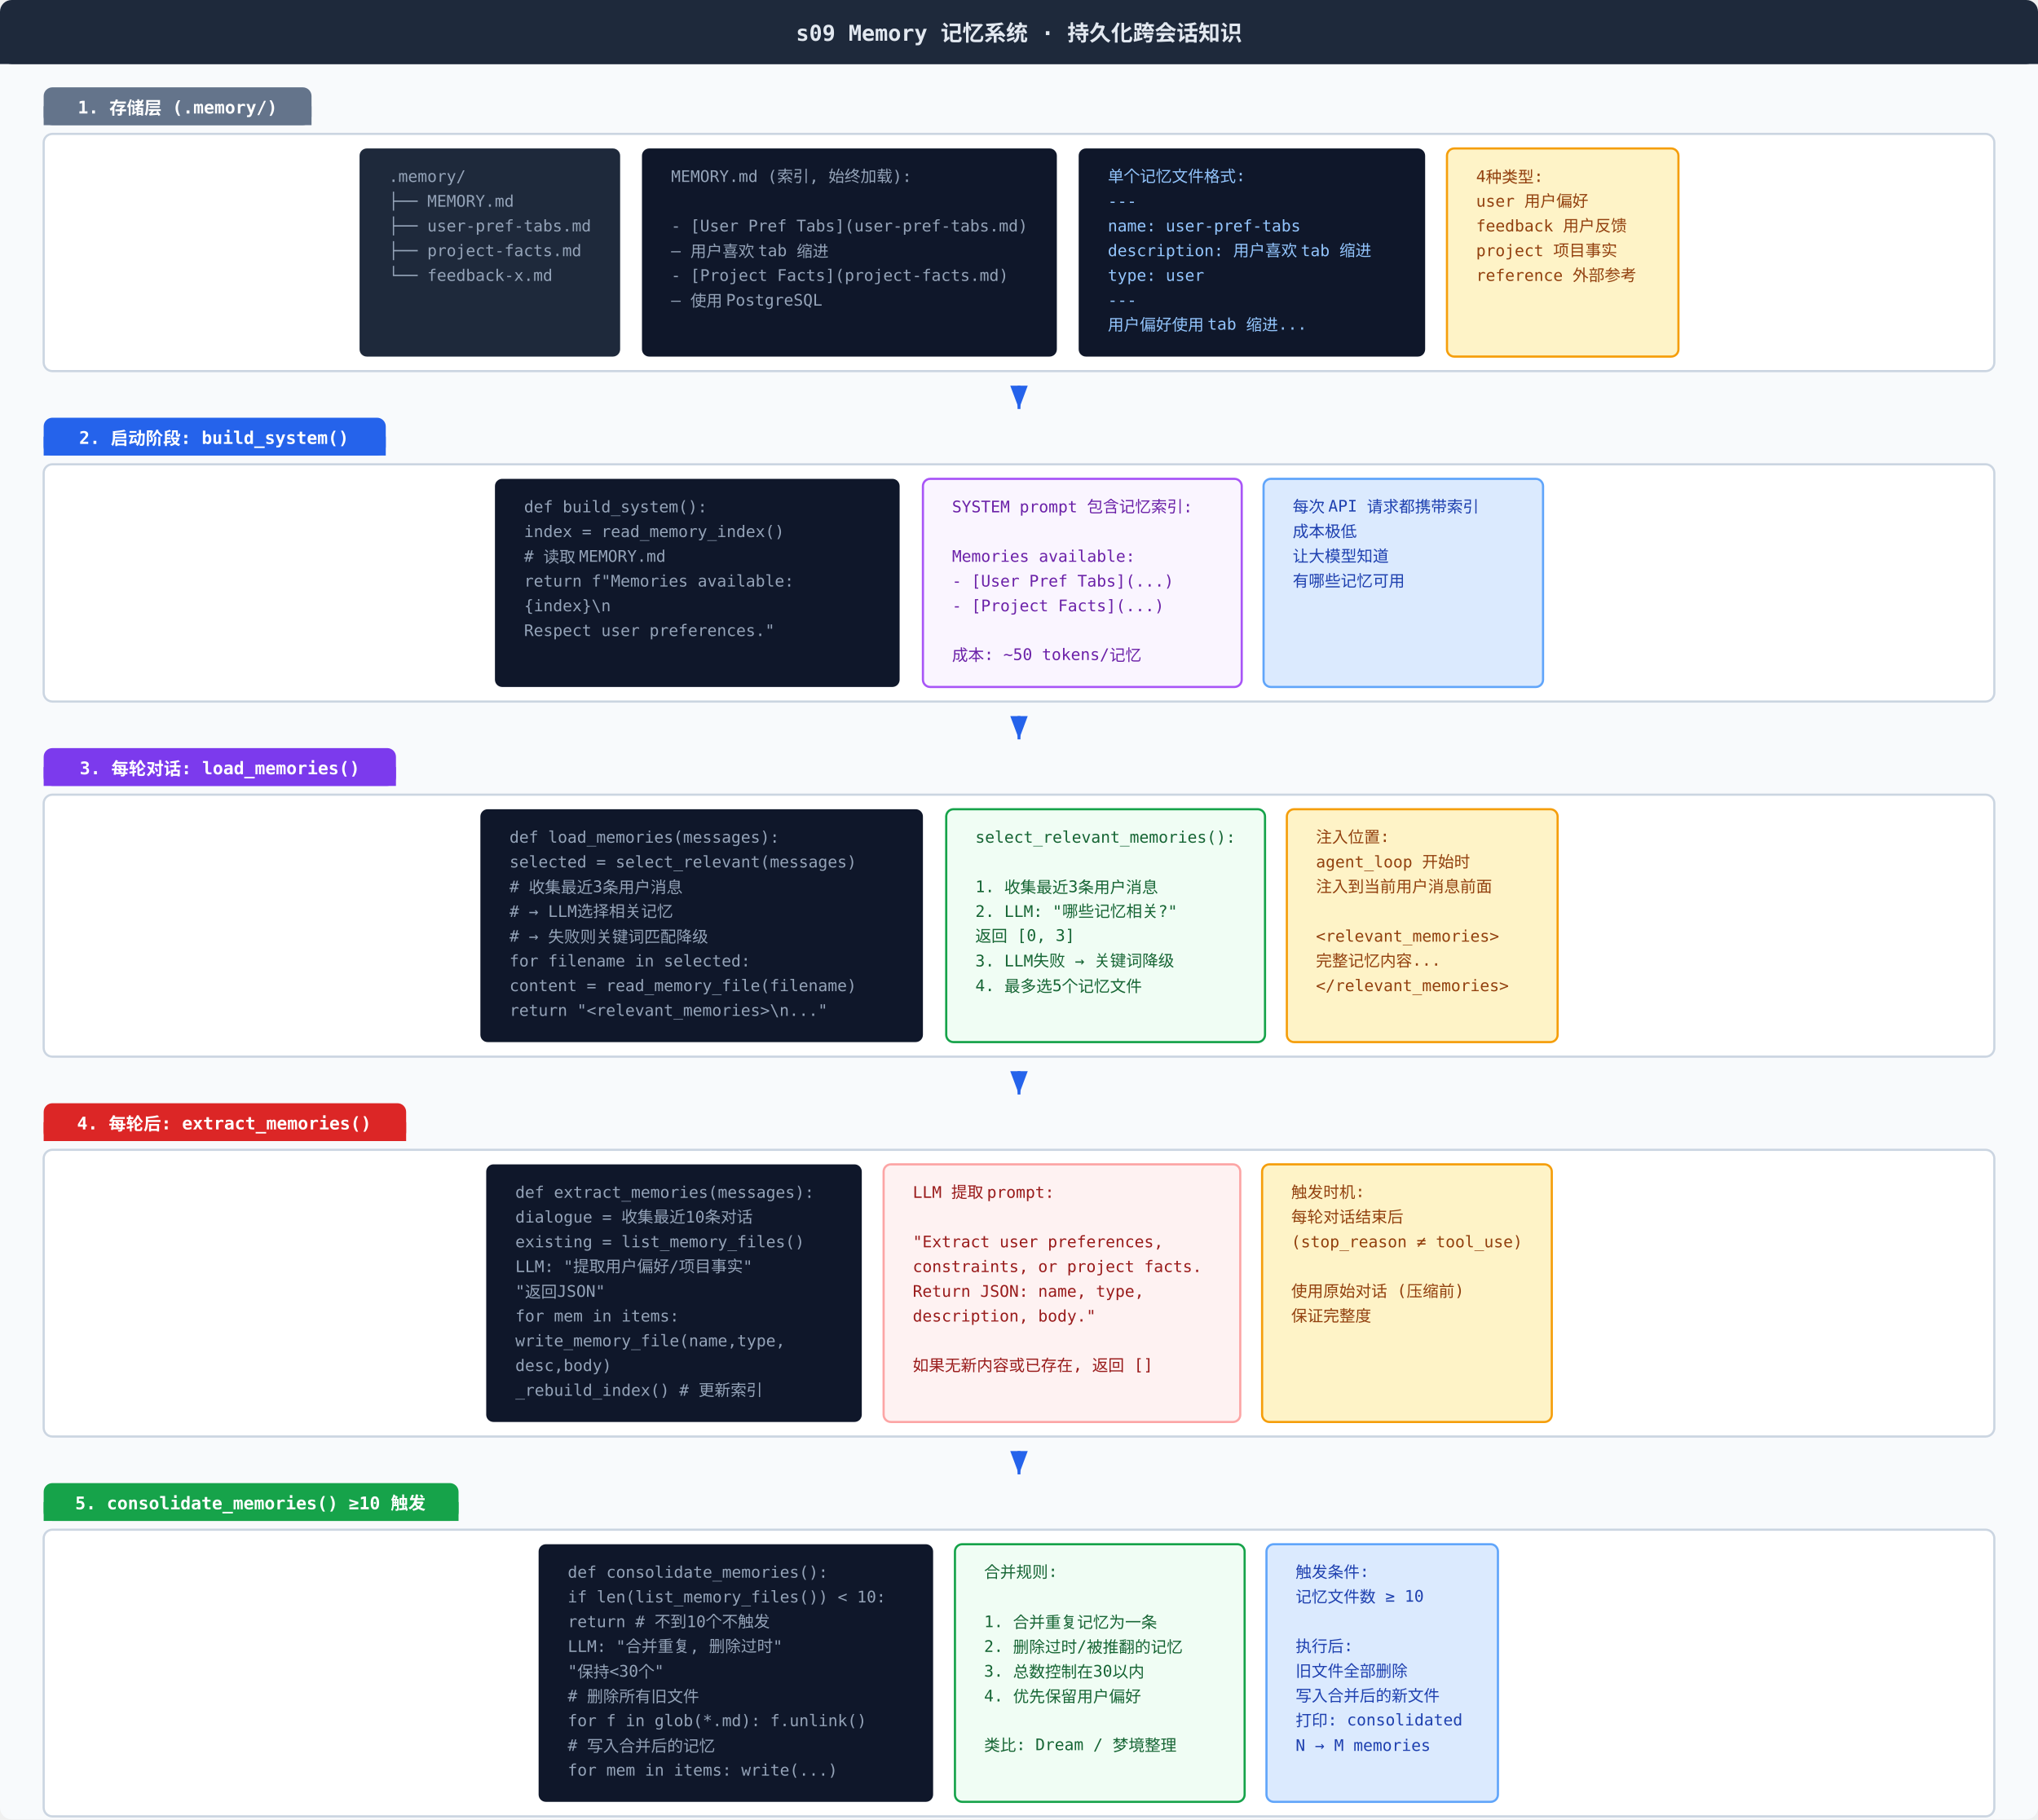
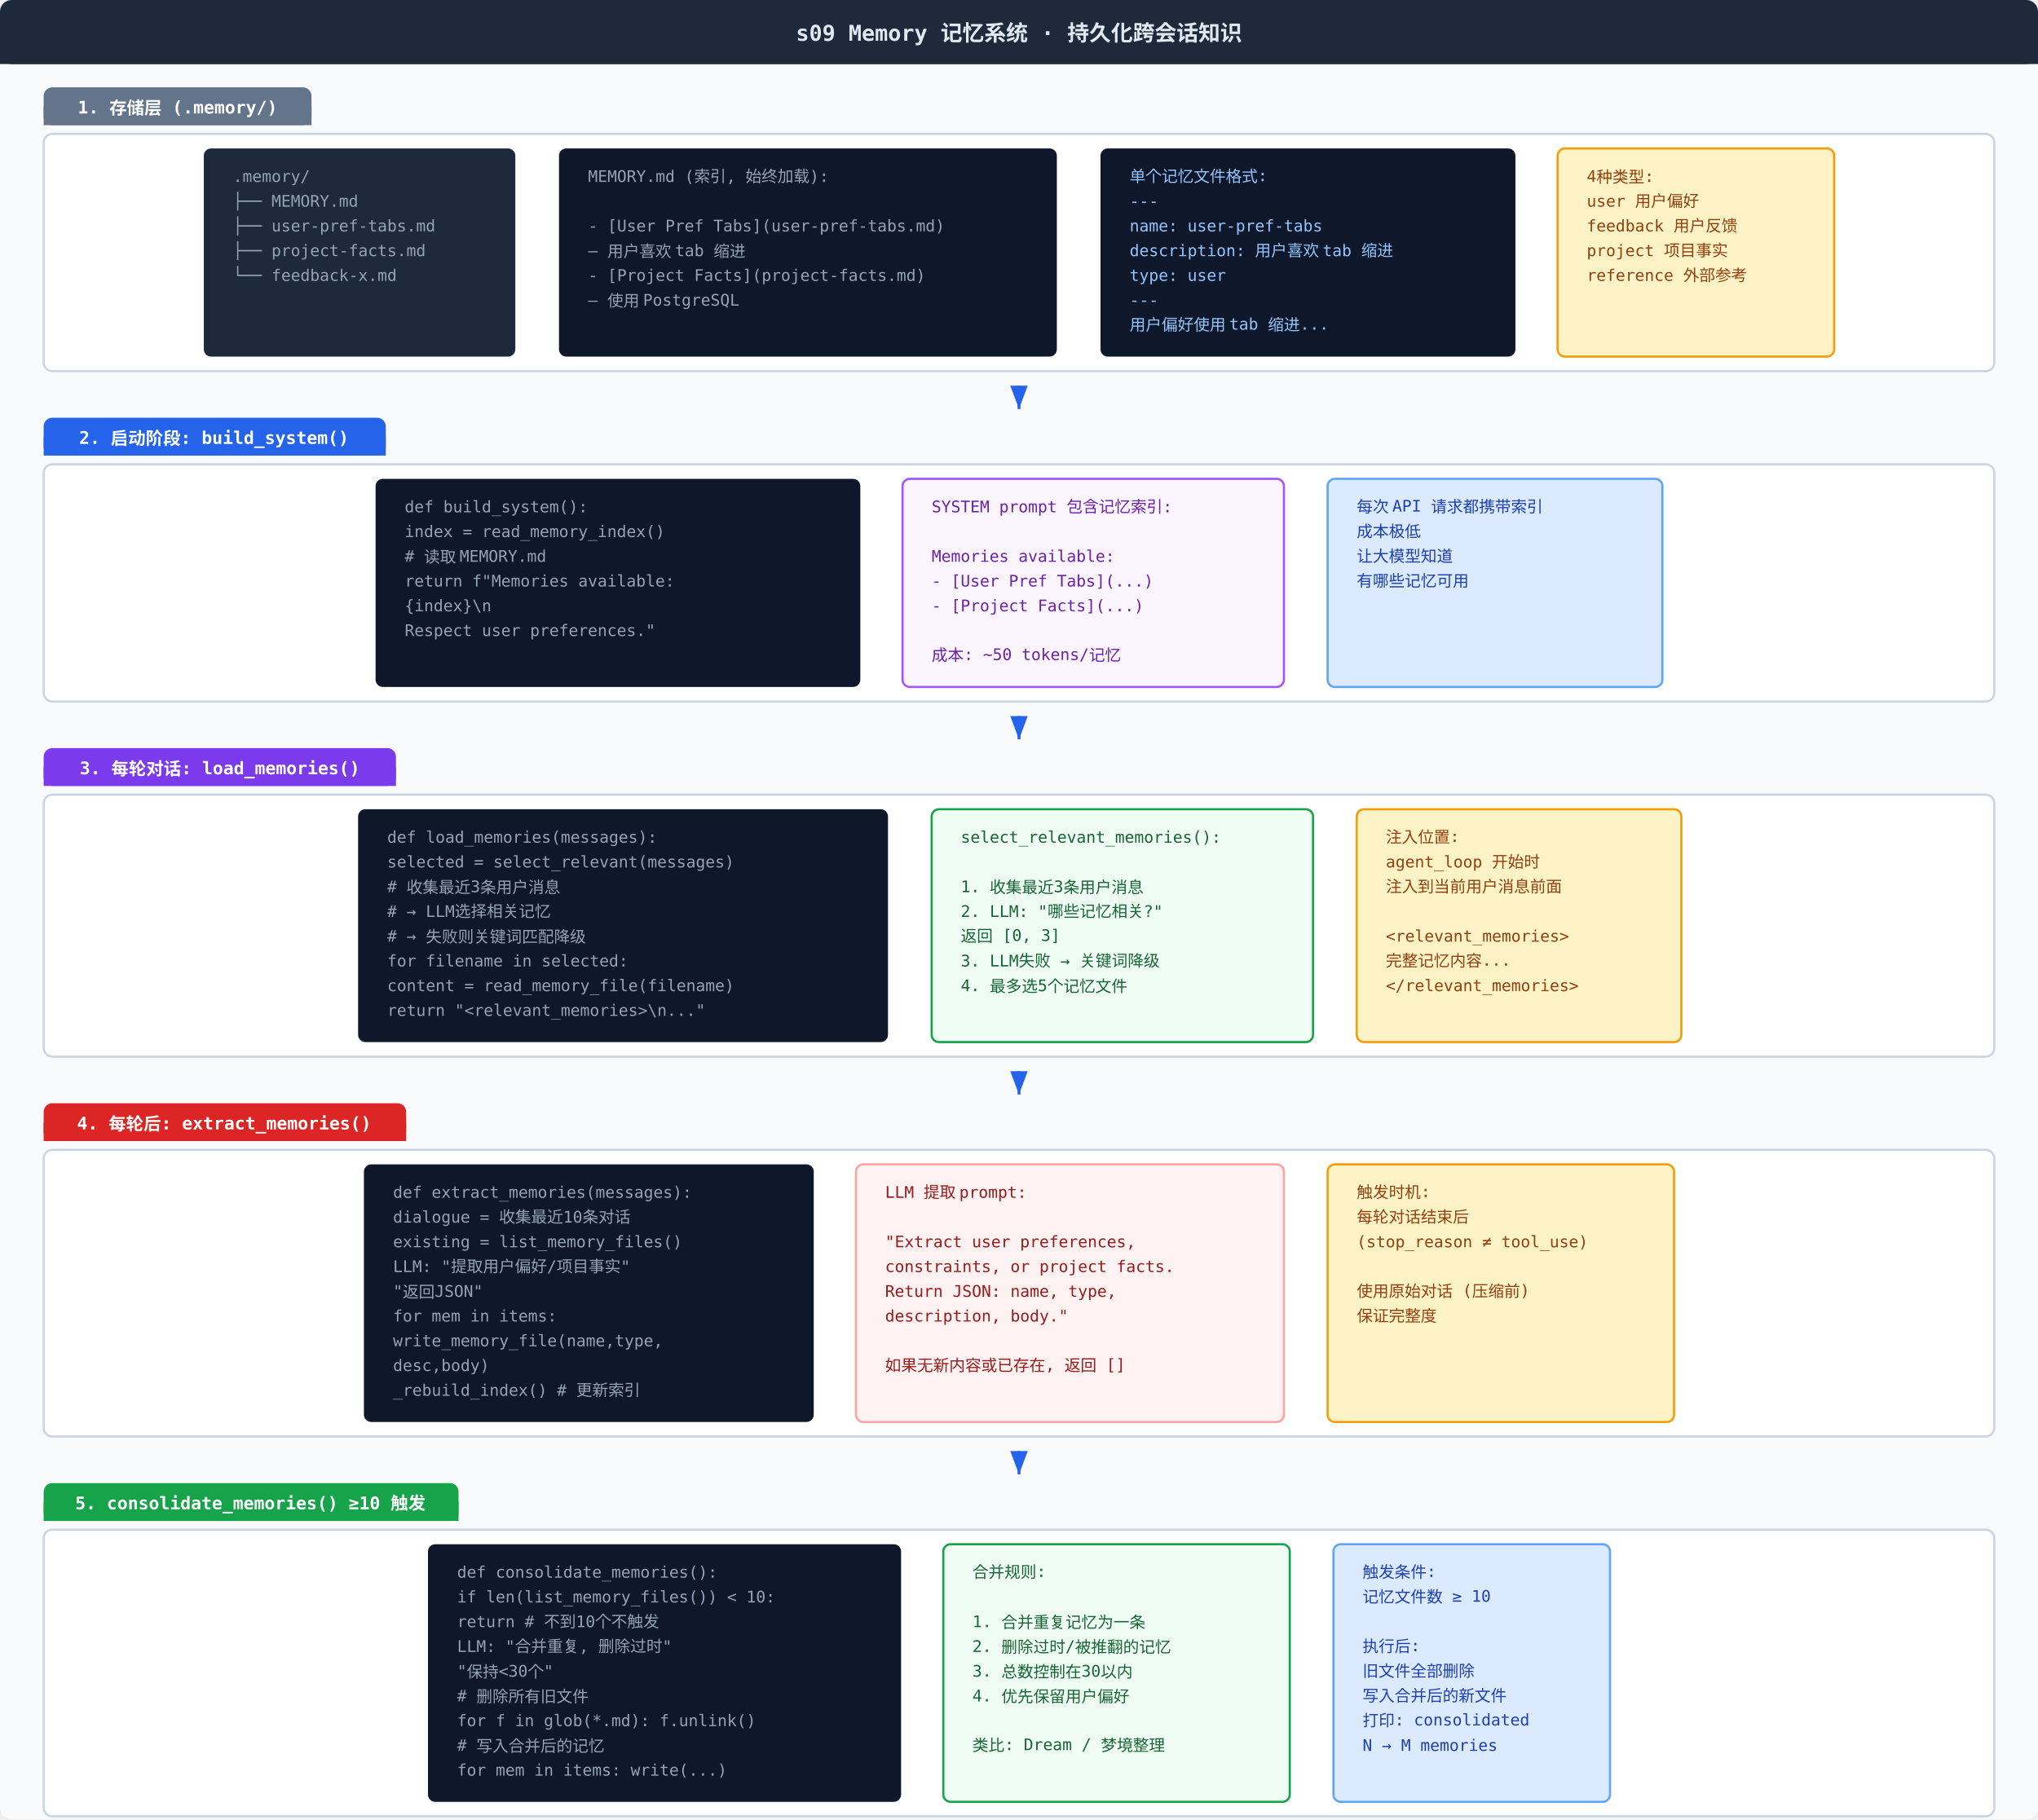
<svg xmlns="http://www.w3.org/2000/svg" viewBox="0 0 1400 1250" font-family="Menlo, Monaco, monospace">
  <defs>
    <marker id="ab" markerWidth="8" markerHeight="6" refX="8" refY="3" orient="auto">
      <path d="M0,0 L8,3 L0,6 Z" fill="#2563eb" />
    </marker>
  </defs>
  <rect width="1400" height="1250" fill="#f8fafc" rx="8" />
  <rect x="0" y="0" width="1400" height="44" fill="#1e293b" rx="8" />
  <rect x="0" y="32" width="1400" height="12" fill="#1e293b" />
  <text x="700" y="28" fill="#e2e8f0" font-size="15" font-weight="bold" text-anchor="middle" font-family="Menlo, Monaco, monospace">s09 Memory 记忆系统 · 持久化跨会话知识</text>
  <rect x="30" y="60" width="184" height="26" fill="#64748b" rx="6" />
  <rect x="30" y="73" width="184" height="13" fill="#64748b" />
  <text x="122" y="78" fill="#fff" font-size="12" font-weight="bold" text-anchor="middle" font-family="Menlo, Monaco, monospace">1. 存储层 (.memory/)</text>
  <rect x="30" y="92" width="1340" height="163" fill="#fff" stroke="#cbd5e1" stroke-width="1.5" rx="6" />
-   <rect x="247" y="102" width="179" height="143" fill="#1e293b" rx="5" />
-   <text x="267" y="125" fill="#94a3b8" font-size="11" font-family="Menlo, Monaco, monospace">.memory/</text>
-   <text x="267" y="142" fill="#94a3b8" font-size="11" font-family="Menlo, Monaco, monospace">├── MEMORY.md</text>
-   <text x="267" y="159" fill="#94a3b8" font-size="11" font-family="Menlo, Monaco, monospace">├── user-pref-tabs.md</text>
-   <text x="267" y="176" fill="#94a3b8" font-size="11" font-family="Menlo, Monaco, monospace">├── project-facts.md</text>
-   <text x="267" y="193" fill="#94a3b8" font-size="11" font-family="Menlo, Monaco, monospace">└── feedback-x.md</text>
-   <rect x="441" y="102" width="285" height="143" fill="#0f172a" rx="5" />
-   <text x="461" y="125" fill="#94a3b8" font-size="11" font-family="Menlo, Monaco, monospace">MEMORY.md (索引, 始终加载):</text>
-   <text x="461" y="142" fill="#94a3b8" font-size="11" font-family="Menlo, Monaco, monospace" />
-   <text x="461" y="159" fill="#94a3b8" font-size="11" font-family="Menlo, Monaco, monospace">- [User Pref Tabs](user-pref-tabs.md)</text>
-   <text x="461" y="176" fill="#94a3b8" font-size="11" font-family="Menlo, Monaco, monospace">  — 用户喜欢 tab 缩进</text>
-   <text x="461" y="193" fill="#94a3b8" font-size="11" font-family="Menlo, Monaco, monospace">- [Project Facts](project-facts.md)</text>
-   <text x="461" y="210" fill="#94a3b8" font-size="11" font-family="Menlo, Monaco, monospace">  — 使用 PostgreSQL</text>
-   <rect x="741" y="102" width="238" height="143" fill="#0f172a" rx="5" />
-   <text x="761" y="125" fill="#93c5fd" font-size="11" font-family="Menlo, Monaco, monospace">单个记忆文件格式:</text>
-   <text x="761" y="142" fill="#93c5fd" font-size="11" font-family="Menlo, Monaco, monospace">---</text>
-   <text x="761" y="159" fill="#93c5fd" font-size="11" font-family="Menlo, Monaco, monospace">name: user-pref-tabs</text>
-   <text x="761" y="176" fill="#93c5fd" font-size="11" font-family="Menlo, Monaco, monospace">description: 用户喜欢 tab 缩进</text>
-   <text x="761" y="193" fill="#93c5fd" font-size="11" font-family="Menlo, Monaco, monospace">type: user</text>
-   <text x="761" y="210" fill="#93c5fd" font-size="11" font-family="Menlo, Monaco, monospace">---</text>
-   <text x="761" y="227" fill="#93c5fd" font-size="11" font-family="Menlo, Monaco, monospace">用户偏好使用 tab 缩进...</text>
-   <rect x="994" y="102" width="159" height="143" fill="#fef3c7" rx="5" stroke="#f59e0b" stroke-width="1.5" />
-   <text x="1014" y="125" fill="#92400e" font-size="11" font-family="Menlo, Monaco, monospace">4种类型:</text>
-   <text x="1014" y="142" fill="#92400e" font-size="11" font-family="Menlo, Monaco, monospace">user    用户偏好</text>
-   <text x="1014" y="159" fill="#92400e" font-size="11" font-family="Menlo, Monaco, monospace">feedback  用户反馈</text>
-   <text x="1014" y="176" fill="#92400e" font-size="11" font-family="Menlo, Monaco, monospace">project  项目事实</text>
-   <text x="1014" y="193" fill="#92400e" font-size="11" font-family="Menlo, Monaco, monospace">reference 外部参考</text>
+   <rect x="140" y="102" width="214" height="143" fill="#1e293b" rx="5" />
+   <text x="160" y="125" fill="#94a3b8" font-size="11" font-family="Menlo, Monaco, monospace">.memory/</text>
+   <text x="160" y="142" fill="#94a3b8" font-size="11" font-family="Menlo, Monaco, monospace">├── MEMORY.md</text>
+   <text x="160" y="159" fill="#94a3b8" font-size="11" font-family="Menlo, Monaco, monospace">├── user-pref-tabs.md</text>
+   <text x="160" y="176" fill="#94a3b8" font-size="11" font-family="Menlo, Monaco, monospace">├── project-facts.md</text>
+   <text x="160" y="193" fill="#94a3b8" font-size="11" font-family="Menlo, Monaco, monospace">└── feedback-x.md</text>
+   <rect x="384" y="102" width="342" height="143" fill="#0f172a" rx="5" />
+   <text x="404" y="125" fill="#94a3b8" font-size="11" font-family="Menlo, Monaco, monospace">MEMORY.md (索引, 始终加载):</text>
+   <text x="404" y="142" fill="#94a3b8" font-size="11" font-family="Menlo, Monaco, monospace" />
+   <text x="404" y="159" fill="#94a3b8" font-size="11" font-family="Menlo, Monaco, monospace">- [User Pref Tabs](user-pref-tabs.md)</text>
+   <text x="404" y="176" fill="#94a3b8" font-size="11" font-family="Menlo, Monaco, monospace">  — 用户喜欢 tab 缩进</text>
+   <text x="404" y="193" fill="#94a3b8" font-size="11" font-family="Menlo, Monaco, monospace">- [Project Facts](project-facts.md)</text>
+   <text x="404" y="210" fill="#94a3b8" font-size="11" font-family="Menlo, Monaco, monospace">  — 使用 PostgreSQL</text>
+   <rect x="756" y="102" width="285" height="143" fill="#0f172a" rx="5" />
+   <text x="776" y="125" fill="#93c5fd" font-size="11" font-family="Menlo, Monaco, monospace">单个记忆文件格式:</text>
+   <text x="776" y="142" fill="#93c5fd" font-size="11" font-family="Menlo, Monaco, monospace">---</text>
+   <text x="776" y="159" fill="#93c5fd" font-size="11" font-family="Menlo, Monaco, monospace">name: user-pref-tabs</text>
+   <text x="776" y="176" fill="#93c5fd" font-size="11" font-family="Menlo, Monaco, monospace">description: 用户喜欢 tab 缩进</text>
+   <text x="776" y="193" fill="#93c5fd" font-size="11" font-family="Menlo, Monaco, monospace">type: user</text>
+   <text x="776" y="210" fill="#93c5fd" font-size="11" font-family="Menlo, Monaco, monospace">---</text>
+   <text x="776" y="227" fill="#93c5fd" font-size="11" font-family="Menlo, Monaco, monospace">用户偏好使用 tab 缩进...</text>
+   <rect x="1070" y="102" width="190" height="143" fill="#fef3c7" rx="5" stroke="#f59e0b" stroke-width="1.5" />
+   <text x="1090" y="125" fill="#92400e" font-size="11" font-family="Menlo, Monaco, monospace">4种类型:</text>
+   <text x="1090" y="142" fill="#92400e" font-size="11" font-family="Menlo, Monaco, monospace">user    用户偏好</text>
+   <text x="1090" y="159" fill="#92400e" font-size="11" font-family="Menlo, Monaco, monospace">feedback  用户反馈</text>
+   <text x="1090" y="176" fill="#92400e" font-size="11" font-family="Menlo, Monaco, monospace">project  项目事实</text>
+   <text x="1090" y="193" fill="#92400e" font-size="11" font-family="Menlo, Monaco, monospace">reference 外部参考</text>
  <line x1="700" y1="265" x2="700" y2="281" stroke="#2563eb" stroke-width="2" marker-end="url(#ab)" />
  <rect x="30" y="287" width="235" height="26" fill="#2563eb" rx="6" />
  <rect x="30" y="300" width="235" height="13" fill="#2563eb" />
  <text x="147" y="305" fill="#fff" font-size="12" font-weight="bold" text-anchor="middle" font-family="Menlo, Monaco, monospace">2. 启动阶段: build_system()</text>
  <rect x="30" y="319" width="1340" height="163" fill="#fff" stroke="#cbd5e1" stroke-width="1.5" rx="6" />
-   <rect x="340" y="329" width="278" height="143" fill="#0f172a" rx="5" />
-   <text x="360" y="352" fill="#94a3b8" font-size="11" font-family="Menlo, Monaco, monospace">def build_system():</text>
-   <text x="360" y="369" fill="#94a3b8" font-size="11" font-family="Menlo, Monaco, monospace">  index = read_memory_index()</text>
-   <text x="360" y="386" fill="#94a3b8" font-size="11" font-family="Menlo, Monaco, monospace">  # 读取 MEMORY.md</text>
-   <text x="360" y="403" fill="#94a3b8" font-size="11" font-family="Menlo, Monaco, monospace">  return f"Memories available:</text>
-   <text x="360" y="420" fill="#94a3b8" font-size="11" font-family="Menlo, Monaco, monospace">          {index}\n</text>
-   <text x="360" y="437" fill="#94a3b8" font-size="11" font-family="Menlo, Monaco, monospace">          Respect user preferences."</text>
-   <rect x="634" y="329" width="219" height="143" fill="#faf5ff" rx="5" stroke="#a855f7" stroke-width="1.5" />
-   <text x="654" y="352" fill="#6b21a8" font-size="11" font-family="Menlo, Monaco, monospace">SYSTEM prompt 包含记忆索引:</text>
-   <text x="654" y="369" fill="#6b21a8" font-size="11" font-family="Menlo, Monaco, monospace" />
-   <text x="654" y="386" fill="#6b21a8" font-size="11" font-family="Menlo, Monaco, monospace">Memories available:</text>
-   <text x="654" y="403" fill="#6b21a8" font-size="11" font-family="Menlo, Monaco, monospace">- [User Pref Tabs](...)</text>
-   <text x="654" y="420" fill="#6b21a8" font-size="11" font-family="Menlo, Monaco, monospace">- [Project Facts](...)</text>
-   <text x="654" y="437" fill="#6b21a8" font-size="11" font-family="Menlo, Monaco, monospace" />
-   <text x="654" y="454" fill="#6b21a8" font-size="11" font-family="Menlo, Monaco, monospace">成本: ~50 tokens/记忆</text>
-   <rect x="868" y="329" width="192" height="143" fill="#dbeafe" rx="5" stroke="#60a5fa" stroke-width="1.5" />
-   <text x="888" y="352" fill="#1e40af" font-size="11" font-family="Menlo, Monaco, monospace">每次 API 请求都携带索引</text>
-   <text x="888" y="369" fill="#1e40af" font-size="11" font-family="Menlo, Monaco, monospace">成本极低</text>
-   <text x="888" y="386" fill="#1e40af" font-size="11" font-family="Menlo, Monaco, monospace">让大模型知道</text>
-   <text x="888" y="403" fill="#1e40af" font-size="11" font-family="Menlo, Monaco, monospace">有哪些记忆可用</text>
+   <rect x="258" y="329" width="333" height="143" fill="#0f172a" rx="5" />
+   <text x="278" y="352" fill="#94a3b8" font-size="11" font-family="Menlo, Monaco, monospace">def build_system():</text>
+   <text x="278" y="369" fill="#94a3b8" font-size="11" font-family="Menlo, Monaco, monospace">  index = read_memory_index()</text>
+   <text x="278" y="386" fill="#94a3b8" font-size="11" font-family="Menlo, Monaco, monospace">  # 读取 MEMORY.md</text>
+   <text x="278" y="403" fill="#94a3b8" font-size="11" font-family="Menlo, Monaco, monospace">  return f"Memories available:</text>
+   <text x="278" y="420" fill="#94a3b8" font-size="11" font-family="Menlo, Monaco, monospace">          {index}\n</text>
+   <text x="278" y="437" fill="#94a3b8" font-size="11" font-family="Menlo, Monaco, monospace">          Respect user preferences."</text>
+   <rect x="620" y="329" width="262" height="143" fill="#faf5ff" rx="5" stroke="#a855f7" stroke-width="1.5" />
+   <text x="640" y="352" fill="#6b21a8" font-size="11" font-family="Menlo, Monaco, monospace">SYSTEM prompt 包含记忆索引:</text>
+   <text x="640" y="369" fill="#6b21a8" font-size="11" font-family="Menlo, Monaco, monospace" />
+   <text x="640" y="386" fill="#6b21a8" font-size="11" font-family="Menlo, Monaco, monospace">Memories available:</text>
+   <text x="640" y="403" fill="#6b21a8" font-size="11" font-family="Menlo, Monaco, monospace">- [User Pref Tabs](...)</text>
+   <text x="640" y="420" fill="#6b21a8" font-size="11" font-family="Menlo, Monaco, monospace">- [Project Facts](...)</text>
+   <text x="640" y="437" fill="#6b21a8" font-size="11" font-family="Menlo, Monaco, monospace" />
+   <text x="640" y="454" fill="#6b21a8" font-size="11" font-family="Menlo, Monaco, monospace">成本: ~50 tokens/记忆</text>
+   <rect x="912" y="329" width="230" height="143" fill="#dbeafe" rx="5" stroke="#60a5fa" stroke-width="1.5" />
+   <text x="932" y="352" fill="#1e40af" font-size="11" font-family="Menlo, Monaco, monospace">每次 API 请求都携带索引</text>
+   <text x="932" y="369" fill="#1e40af" font-size="11" font-family="Menlo, Monaco, monospace">成本极低</text>
+   <text x="932" y="386" fill="#1e40af" font-size="11" font-family="Menlo, Monaco, monospace">让大模型知道</text>
+   <text x="932" y="403" fill="#1e40af" font-size="11" font-family="Menlo, Monaco, monospace">有哪些记忆可用</text>
  <line x1="700" y1="492" x2="700" y2="508" stroke="#2563eb" stroke-width="2" marker-end="url(#ab)" />
  <rect x="30" y="514" width="242" height="26" fill="#7c3aed" rx="6" />
  <rect x="30" y="527" width="242" height="13" fill="#7c3aed" />
  <text x="151" y="532" fill="#fff" font-size="12" font-weight="bold" text-anchor="middle" font-family="Menlo, Monaco, monospace">3. 每轮对话: load_memories()</text>
  <rect x="30" y="546" width="1340" height="180" fill="#fff" stroke="#cbd5e1" stroke-width="1.5" rx="6" />
-   <rect x="330" y="556" width="304" height="160" fill="#0f172a" rx="5" />
-   <text x="350" y="579" fill="#94a3b8" font-size="11" font-family="Menlo, Monaco, monospace">def load_memories(messages):</text>
-   <text x="350" y="596" fill="#94a3b8" font-size="11" font-family="Menlo, Monaco, monospace">  selected = select_relevant(messages)</text>
-   <text x="350" y="613" fill="#94a3b8" font-size="11" font-family="Menlo, Monaco, monospace">  # 收集最近3条用户消息</text>
-   <text x="350" y="630" fill="#94a3b8" font-size="11" font-family="Menlo, Monaco, monospace">  # → LLM选择相关记忆</text>
-   <text x="350" y="647" fill="#94a3b8" font-size="11" font-family="Menlo, Monaco, monospace">  # → 失败则关键词匹配降级</text>
-   <text x="350" y="664" fill="#94a3b8" font-size="11" font-family="Menlo, Monaco, monospace">  for filename in selected:</text>
-   <text x="350" y="681" fill="#94a3b8" font-size="11" font-family="Menlo, Monaco, monospace">    content = read_memory_file(filename)</text>
-   <text x="350" y="698" fill="#94a3b8" font-size="11" font-family="Menlo, Monaco, monospace">  return "&lt;relevant_memories&gt;\n..."</text>
-   <rect x="650" y="556" width="219" height="160" fill="#f0fdf4" rx="5" stroke="#16a34a" stroke-width="1.5" />
-   <text x="670" y="579" fill="#166534" font-size="11" font-family="Menlo, Monaco, monospace">select_relevant_memories():</text>
-   <text x="670" y="596" fill="#166534" font-size="11" font-family="Menlo, Monaco, monospace" />
-   <text x="670" y="613" fill="#166534" font-size="11" font-family="Menlo, Monaco, monospace">1. 收集最近3条用户消息</text>
-   <text x="670" y="630" fill="#166534" font-size="11" font-family="Menlo, Monaco, monospace">2. LLM: "哪些记忆相关?"</text>
-   <text x="670" y="647" fill="#166534" font-size="11" font-family="Menlo, Monaco, monospace">   返回 [0, 3]</text>
-   <text x="670" y="664" fill="#166534" font-size="11" font-family="Menlo, Monaco, monospace">3. LLM失败 → 关键词降级</text>
-   <text x="670" y="681" fill="#166534" font-size="11" font-family="Menlo, Monaco, monospace">4. 最多选5个记忆文件</text>
-   <rect x="884" y="556" width="186" height="160" fill="#fef3c7" rx="5" stroke="#f59e0b" stroke-width="1.5" />
-   <text x="904" y="579" fill="#92400e" font-size="11" font-family="Menlo, Monaco, monospace">注入位置:</text>
-   <text x="904" y="596" fill="#92400e" font-size="11" font-family="Menlo, Monaco, monospace">agent_loop 开始时</text>
-   <text x="904" y="613" fill="#92400e" font-size="11" font-family="Menlo, Monaco, monospace">注入到当前用户消息前面</text>
-   <text x="904" y="630" fill="#92400e" font-size="11" font-family="Menlo, Monaco, monospace" />
-   <text x="904" y="647" fill="#92400e" font-size="11" font-family="Menlo, Monaco, monospace">&lt;relevant_memories&gt;</text>
-   <text x="904" y="664" fill="#92400e" font-size="11" font-family="Menlo, Monaco, monospace">  完整记忆内容...</text>
-   <text x="904" y="681" fill="#92400e" font-size="11" font-family="Menlo, Monaco, monospace">&lt;/relevant_memories&gt;</text>
+   <rect x="246" y="556" width="364" height="160" fill="#0f172a" rx="5" />
+   <text x="266" y="579" fill="#94a3b8" font-size="11" font-family="Menlo, Monaco, monospace">def load_memories(messages):</text>
+   <text x="266" y="596" fill="#94a3b8" font-size="11" font-family="Menlo, Monaco, monospace">  selected = select_relevant(messages)</text>
+   <text x="266" y="613" fill="#94a3b8" font-size="11" font-family="Menlo, Monaco, monospace">  # 收集最近3条用户消息</text>
+   <text x="266" y="630" fill="#94a3b8" font-size="11" font-family="Menlo, Monaco, monospace">  # → LLM选择相关记忆</text>
+   <text x="266" y="647" fill="#94a3b8" font-size="11" font-family="Menlo, Monaco, monospace">  # → 失败则关键词匹配降级</text>
+   <text x="266" y="664" fill="#94a3b8" font-size="11" font-family="Menlo, Monaco, monospace">  for filename in selected:</text>
+   <text x="266" y="681" fill="#94a3b8" font-size="11" font-family="Menlo, Monaco, monospace">    content = read_memory_file(filename)</text>
+   <text x="266" y="698" fill="#94a3b8" font-size="11" font-family="Menlo, Monaco, monospace">  return "&lt;relevant_memories&gt;\n..."</text>
+   <rect x="640" y="556" width="262" height="160" fill="#f0fdf4" rx="5" stroke="#16a34a" stroke-width="1.5" />
+   <text x="660" y="579" fill="#166534" font-size="11" font-family="Menlo, Monaco, monospace">select_relevant_memories():</text>
+   <text x="660" y="596" fill="#166534" font-size="11" font-family="Menlo, Monaco, monospace" />
+   <text x="660" y="613" fill="#166534" font-size="11" font-family="Menlo, Monaco, monospace">1. 收集最近3条用户消息</text>
+   <text x="660" y="630" fill="#166534" font-size="11" font-family="Menlo, Monaco, monospace">2. LLM: "哪些记忆相关?"</text>
+   <text x="660" y="647" fill="#166534" font-size="11" font-family="Menlo, Monaco, monospace">   返回 [0, 3]</text>
+   <text x="660" y="664" fill="#166534" font-size="11" font-family="Menlo, Monaco, monospace">3. LLM失败 → 关键词降级</text>
+   <text x="660" y="681" fill="#166534" font-size="11" font-family="Menlo, Monaco, monospace">4. 最多选5个记忆文件</text>
+   <rect x="932" y="556" width="223" height="160" fill="#fef3c7" rx="5" stroke="#f59e0b" stroke-width="1.5" />
+   <text x="952" y="579" fill="#92400e" font-size="11" font-family="Menlo, Monaco, monospace">注入位置:</text>
+   <text x="952" y="596" fill="#92400e" font-size="11" font-family="Menlo, Monaco, monospace">agent_loop 开始时</text>
+   <text x="952" y="613" fill="#92400e" font-size="11" font-family="Menlo, Monaco, monospace">注入到当前用户消息前面</text>
+   <text x="952" y="630" fill="#92400e" font-size="11" font-family="Menlo, Monaco, monospace" />
+   <text x="952" y="647" fill="#92400e" font-size="11" font-family="Menlo, Monaco, monospace">&lt;relevant_memories&gt;</text>
+   <text x="952" y="664" fill="#92400e" font-size="11" font-family="Menlo, Monaco, monospace">  完整记忆内容...</text>
+   <text x="952" y="681" fill="#92400e" font-size="11" font-family="Menlo, Monaco, monospace">&lt;/relevant_memories&gt;</text>
  <line x1="700" y1="736" x2="700" y2="752" stroke="#2563eb" stroke-width="2" marker-end="url(#ab)" />
  <rect x="30" y="758" width="249" height="26" fill="#dc2626" rx="6" />
  <rect x="30" y="771" width="249" height="13" fill="#dc2626" />
  <text x="154" y="776" fill="#fff" font-size="12" font-weight="bold" text-anchor="middle" font-family="Menlo, Monaco, monospace">4. 每轮后: extract_memories()</text>
  <rect x="30" y="790" width="1340" height="197" fill="#fff" stroke="#cbd5e1" stroke-width="1.5" rx="6" />
-   <rect x="334" y="800" width="258" height="177" fill="#0f172a" rx="5" />
-   <text x="354" y="823" fill="#94a3b8" font-size="11" font-family="Menlo, Monaco, monospace">def extract_memories(messages):</text>
-   <text x="354" y="840" fill="#94a3b8" font-size="11" font-family="Menlo, Monaco, monospace">  dialogue = 收集最近10条对话</text>
-   <text x="354" y="857" fill="#94a3b8" font-size="11" font-family="Menlo, Monaco, monospace">  existing = list_memory_files()</text>
-   <text x="354" y="874" fill="#94a3b8" font-size="11" font-family="Menlo, Monaco, monospace">  LLM: "提取用户偏好/项目事实"</text>
-   <text x="354" y="891" fill="#94a3b8" font-size="11" font-family="Menlo, Monaco, monospace">       "返回JSON"</text>
-   <text x="354" y="908" fill="#94a3b8" font-size="11" font-family="Menlo, Monaco, monospace">  for mem in items:</text>
-   <text x="354" y="925" fill="#94a3b8" font-size="11" font-family="Menlo, Monaco, monospace">    write_memory_file(name,type,</text>
-   <text x="354" y="942" fill="#94a3b8" font-size="11" font-family="Menlo, Monaco, monospace">                       desc,body)</text>
-   <text x="354" y="959" fill="#94a3b8" font-size="11" font-family="Menlo, Monaco, monospace">  _rebuild_index()  # 更新索引</text>
-   <rect x="607" y="800" width="245" height="177" fill="#fef2f2" rx="5" stroke="#fca5a5" stroke-width="1.5" />
-   <text x="627" y="823" fill="#991b1b" font-size="11" font-family="Menlo, Monaco, monospace">LLM 提取 prompt:</text>
-   <text x="627" y="840" fill="#991b1b" font-size="11" font-family="Menlo, Monaco, monospace" />
-   <text x="627" y="857" fill="#991b1b" font-size="11" font-family="Menlo, Monaco, monospace">"Extract user preferences,</text>
-   <text x="627" y="874" fill="#991b1b" font-size="11" font-family="Menlo, Monaco, monospace"> constraints, or project facts.</text>
-   <text x="627" y="891" fill="#991b1b" font-size="11" font-family="Menlo, Monaco, monospace"> Return JSON: name, type,</text>
-   <text x="627" y="908" fill="#991b1b" font-size="11" font-family="Menlo, Monaco, monospace"> description, body."</text>
-   <text x="627" y="925" fill="#991b1b" font-size="11" font-family="Menlo, Monaco, monospace" />
-   <text x="627" y="942" fill="#991b1b" font-size="11" font-family="Menlo, Monaco, monospace">如果无新内容或已存在, 返回 []</text>
-   <rect x="867" y="800" width="199" height="177" fill="#fef3c7" rx="5" stroke="#f59e0b" stroke-width="1.5" />
-   <text x="887" y="823" fill="#92400e" font-size="11" font-family="Menlo, Monaco, monospace">触发时机:</text>
-   <text x="887" y="840" fill="#92400e" font-size="11" font-family="Menlo, Monaco, monospace">每轮对话结束后</text>
-   <text x="887" y="857" fill="#92400e" font-size="11" font-family="Menlo, Monaco, monospace">(stop_reason ≠ tool_use)</text>
-   <text x="887" y="874" fill="#92400e" font-size="11" font-family="Menlo, Monaco, monospace" />
-   <text x="887" y="891" fill="#92400e" font-size="11" font-family="Menlo, Monaco, monospace">使用原始对话 (压缩前)</text>
-   <text x="887" y="908" fill="#92400e" font-size="11" font-family="Menlo, Monaco, monospace">保证完整度</text>
+   <rect x="250" y="800" width="309" height="177" fill="#0f172a" rx="5" />
+   <text x="270" y="823" fill="#94a3b8" font-size="11" font-family="Menlo, Monaco, monospace">def extract_memories(messages):</text>
+   <text x="270" y="840" fill="#94a3b8" font-size="11" font-family="Menlo, Monaco, monospace">  dialogue = 收集最近10条对话</text>
+   <text x="270" y="857" fill="#94a3b8" font-size="11" font-family="Menlo, Monaco, monospace">  existing = list_memory_files()</text>
+   <text x="270" y="874" fill="#94a3b8" font-size="11" font-family="Menlo, Monaco, monospace">  LLM: "提取用户偏好/项目事实"</text>
+   <text x="270" y="891" fill="#94a3b8" font-size="11" font-family="Menlo, Monaco, monospace">       "返回JSON"</text>
+   <text x="270" y="908" fill="#94a3b8" font-size="11" font-family="Menlo, Monaco, monospace">  for mem in items:</text>
+   <text x="270" y="925" fill="#94a3b8" font-size="11" font-family="Menlo, Monaco, monospace">    write_memory_file(name,type,</text>
+   <text x="270" y="942" fill="#94a3b8" font-size="11" font-family="Menlo, Monaco, monospace">                       desc,body)</text>
+   <text x="270" y="959" fill="#94a3b8" font-size="11" font-family="Menlo, Monaco, monospace">  _rebuild_index()  # 更新索引</text>
+   <rect x="588" y="800" width="294" height="177" fill="#fef2f2" rx="5" stroke="#fca5a5" stroke-width="1.5" />
+   <text x="608" y="823" fill="#991b1b" font-size="11" font-family="Menlo, Monaco, monospace">LLM 提取 prompt:</text>
+   <text x="608" y="840" fill="#991b1b" font-size="11" font-family="Menlo, Monaco, monospace" />
+   <text x="608" y="857" fill="#991b1b" font-size="11" font-family="Menlo, Monaco, monospace">"Extract user preferences,</text>
+   <text x="608" y="874" fill="#991b1b" font-size="11" font-family="Menlo, Monaco, monospace"> constraints, or project facts.</text>
+   <text x="608" y="891" fill="#991b1b" font-size="11" font-family="Menlo, Monaco, monospace"> Return JSON: name, type,</text>
+   <text x="608" y="908" fill="#991b1b" font-size="11" font-family="Menlo, Monaco, monospace"> description, body."</text>
+   <text x="608" y="925" fill="#991b1b" font-size="11" font-family="Menlo, Monaco, monospace" />
+   <text x="608" y="942" fill="#991b1b" font-size="11" font-family="Menlo, Monaco, monospace">如果无新内容或已存在, 返回 []</text>
+   <rect x="912" y="800" width="238" height="177" fill="#fef3c7" rx="5" stroke="#f59e0b" stroke-width="1.5" />
+   <text x="932" y="823" fill="#92400e" font-size="11" font-family="Menlo, Monaco, monospace">触发时机:</text>
+   <text x="932" y="840" fill="#92400e" font-size="11" font-family="Menlo, Monaco, monospace">每轮对话结束后</text>
+   <text x="932" y="857" fill="#92400e" font-size="11" font-family="Menlo, Monaco, monospace">(stop_reason ≠ tool_use)</text>
+   <text x="932" y="874" fill="#92400e" font-size="11" font-family="Menlo, Monaco, monospace" />
+   <text x="932" y="891" fill="#92400e" font-size="11" font-family="Menlo, Monaco, monospace">使用原始对话 (压缩前)</text>
+   <text x="932" y="908" fill="#92400e" font-size="11" font-family="Menlo, Monaco, monospace">保证完整度</text>
  <line x1="700" y1="997" x2="700" y2="1013" stroke="#2563eb" stroke-width="2" marker-end="url(#ab)" />
  <rect x="30" y="1019" width="285" height="26" fill="#16a34a" rx="6" />
  <rect x="30" y="1032" width="285" height="13" fill="#16a34a" />
  <text x="172" y="1037" fill="#fff" font-size="12" font-weight="bold" text-anchor="middle" font-family="Menlo, Monaco, monospace">5. consolidate_memories() ≥10 触发</text>
  <rect x="30" y="1051" width="1340" height="197" fill="#fff" stroke="#cbd5e1" stroke-width="1.5" rx="6" />
-   <rect x="370" y="1061" width="271" height="177" fill="#0f172a" rx="5" />
-   <text x="390" y="1084" fill="#94a3b8" font-size="11" font-family="Menlo, Monaco, monospace">def consolidate_memories():</text>
-   <text x="390" y="1101" fill="#94a3b8" font-size="11" font-family="Menlo, Monaco, monospace">  if len(list_memory_files()) &lt; 10:</text>
-   <text x="390" y="1118" fill="#94a3b8" font-size="11" font-family="Menlo, Monaco, monospace">    return  # 不到10个不触发</text>
-   <text x="390" y="1135" fill="#94a3b8" font-size="11" font-family="Menlo, Monaco, monospace">  LLM: "合并重复, 删除过时"</text>
-   <text x="390" y="1152" fill="#94a3b8" font-size="11" font-family="Menlo, Monaco, monospace">       "保持&lt;30个"</text>
-   <text x="390" y="1169" fill="#94a3b8" font-size="11" font-family="Menlo, Monaco, monospace">  # 删除所有旧文件</text>
-   <text x="390" y="1186" fill="#94a3b8" font-size="11" font-family="Menlo, Monaco, monospace">  for f in glob(*.md): f.unlink()</text>
-   <text x="390" y="1203" fill="#94a3b8" font-size="11" font-family="Menlo, Monaco, monospace">  # 写入合并后的记忆</text>
-   <text x="390" y="1220" fill="#94a3b8" font-size="11" font-family="Menlo, Monaco, monospace">  for mem in items: write(...)</text>
-   <rect x="656" y="1061" width="199" height="177" fill="#f0fdf4" rx="5" stroke="#16a34a" stroke-width="1.5" />
-   <text x="676" y="1084" fill="#166534" font-size="11" font-family="Menlo, Monaco, monospace">合并规则:</text>
-   <text x="676" y="1101" fill="#166534" font-size="11" font-family="Menlo, Monaco, monospace" />
-   <text x="676" y="1118" fill="#166534" font-size="11" font-family="Menlo, Monaco, monospace">1. 合并重复记忆为一条</text>
-   <text x="676" y="1135" fill="#166534" font-size="11" font-family="Menlo, Monaco, monospace">2. 删除过时/被推翻的记忆</text>
-   <text x="676" y="1152" fill="#166534" font-size="11" font-family="Menlo, Monaco, monospace">3. 总数控制在30以内</text>
-   <text x="676" y="1169" fill="#166534" font-size="11" font-family="Menlo, Monaco, monospace">4. 优先保留用户偏好</text>
-   <text x="676" y="1186" fill="#166534" font-size="11" font-family="Menlo, Monaco, monospace" />
-   <text x="676" y="1203" fill="#166534" font-size="11" font-family="Menlo, Monaco, monospace">类比: Dream / 梦境整理</text>
-   <rect x="870" y="1061" width="159" height="177" fill="#dbeafe" rx="5" stroke="#60a5fa" stroke-width="1.5" />
-   <text x="890" y="1084" fill="#1e40af" font-size="11" font-family="Menlo, Monaco, monospace">触发条件:</text>
-   <text x="890" y="1101" fill="#1e40af" font-size="11" font-family="Menlo, Monaco, monospace">记忆文件数 ≥ 10</text>
-   <text x="890" y="1118" fill="#1e40af" font-size="11" font-family="Menlo, Monaco, monospace" />
-   <text x="890" y="1135" fill="#1e40af" font-size="11" font-family="Menlo, Monaco, monospace">执行后:</text>
-   <text x="890" y="1152" fill="#1e40af" font-size="11" font-family="Menlo, Monaco, monospace">旧文件全部删除</text>
-   <text x="890" y="1169" fill="#1e40af" font-size="11" font-family="Menlo, Monaco, monospace">写入合并后的新文件</text>
-   <text x="890" y="1186" fill="#1e40af" font-size="11" font-family="Menlo, Monaco, monospace">打印: consolidated</text>
-   <text x="890" y="1203" fill="#1e40af" font-size="11" font-family="Menlo, Monaco, monospace">  N → M memories</text>
+   <rect x="294" y="1061" width="325" height="177" fill="#0f172a" rx="5" />
+   <text x="314" y="1084" fill="#94a3b8" font-size="11" font-family="Menlo, Monaco, monospace">def consolidate_memories():</text>
+   <text x="314" y="1101" fill="#94a3b8" font-size="11" font-family="Menlo, Monaco, monospace">  if len(list_memory_files()) &lt; 10:</text>
+   <text x="314" y="1118" fill="#94a3b8" font-size="11" font-family="Menlo, Monaco, monospace">    return  # 不到10个不触发</text>
+   <text x="314" y="1135" fill="#94a3b8" font-size="11" font-family="Menlo, Monaco, monospace">  LLM: "合并重复, 删除过时"</text>
+   <text x="314" y="1152" fill="#94a3b8" font-size="11" font-family="Menlo, Monaco, monospace">       "保持&lt;30个"</text>
+   <text x="314" y="1169" fill="#94a3b8" font-size="11" font-family="Menlo, Monaco, monospace">  # 删除所有旧文件</text>
+   <text x="314" y="1186" fill="#94a3b8" font-size="11" font-family="Menlo, Monaco, monospace">  for f in glob(*.md): f.unlink()</text>
+   <text x="314" y="1203" fill="#94a3b8" font-size="11" font-family="Menlo, Monaco, monospace">  # 写入合并后的记忆</text>
+   <text x="314" y="1220" fill="#94a3b8" font-size="11" font-family="Menlo, Monaco, monospace">  for mem in items: write(...)</text>
+   <rect x="648" y="1061" width="238" height="177" fill="#f0fdf4" rx="5" stroke="#16a34a" stroke-width="1.5" />
+   <text x="668" y="1084" fill="#166534" font-size="11" font-family="Menlo, Monaco, monospace">合并规则:</text>
+   <text x="668" y="1101" fill="#166534" font-size="11" font-family="Menlo, Monaco, monospace" />
+   <text x="668" y="1118" fill="#166534" font-size="11" font-family="Menlo, Monaco, monospace">1. 合并重复记忆为一条</text>
+   <text x="668" y="1135" fill="#166534" font-size="11" font-family="Menlo, Monaco, monospace">2. 删除过时/被推翻的记忆</text>
+   <text x="668" y="1152" fill="#166534" font-size="11" font-family="Menlo, Monaco, monospace">3. 总数控制在30以内</text>
+   <text x="668" y="1169" fill="#166534" font-size="11" font-family="Menlo, Monaco, monospace">4. 优先保留用户偏好</text>
+   <text x="668" y="1186" fill="#166534" font-size="11" font-family="Menlo, Monaco, monospace" />
+   <text x="668" y="1203" fill="#166534" font-size="11" font-family="Menlo, Monaco, monospace">类比: Dream / 梦境整理</text>
+   <rect x="916" y="1061" width="190" height="177" fill="#dbeafe" rx="5" stroke="#60a5fa" stroke-width="1.5" />
+   <text x="936" y="1084" fill="#1e40af" font-size="11" font-family="Menlo, Monaco, monospace">触发条件:</text>
+   <text x="936" y="1101" fill="#1e40af" font-size="11" font-family="Menlo, Monaco, monospace">记忆文件数 ≥ 10</text>
+   <text x="936" y="1118" fill="#1e40af" font-size="11" font-family="Menlo, Monaco, monospace" />
+   <text x="936" y="1135" fill="#1e40af" font-size="11" font-family="Menlo, Monaco, monospace">执行后:</text>
+   <text x="936" y="1152" fill="#1e40af" font-size="11" font-family="Menlo, Monaco, monospace">旧文件全部删除</text>
+   <text x="936" y="1169" fill="#1e40af" font-size="11" font-family="Menlo, Monaco, monospace">写入合并后的新文件</text>
+   <text x="936" y="1186" fill="#1e40af" font-size="11" font-family="Menlo, Monaco, monospace">打印: consolidated</text>
+   <text x="936" y="1203" fill="#1e40af" font-size="11" font-family="Menlo, Monaco, monospace">  N → M memories</text>
  <line x1="700" y1="1258" x2="700" y2="1274" stroke="#2563eb" stroke-width="2" marker-end="url(#ab)" />
  <rect x="30" y="1280" width="199" height="26" fill="#0ea5e9" rx="6" />
  <rect x="30" y="1293" width="199" height="13" fill="#0ea5e9" />
  <text x="129" y="1298" fill="#fff" font-size="12" font-weight="bold" text-anchor="middle" font-family="Menlo, Monaco, monospace">6. agent_loop 完整流程</text>
  <rect x="30" y="1312" width="1340" height="41" fill="#fff" stroke="#cbd5e1" stroke-width="1.5" rx="6" />
-   <rect x="282" y="1312" width="153" height="41" fill="#f0f9ff" rx="5" stroke="#0ea5e9" stroke-width="1.5" />
-   <text x="302" y="1335" fill="#0c4a6e" font-size="11" font-family="Menlo, Monaco, monospace">① load_memories()</text>
-   <rect x="450" y="1312" width="146" height="41" fill="#f0f9ff" rx="5" stroke="#0ea5e9" stroke-width="1.5" />
-   <text x="470" y="1335" fill="#0c4a6e" font-size="11" font-family="Menlo, Monaco, monospace">② build_system()</text>
-   <rect x="611" y="1312" width="139" height="41" fill="#f0f9ff" rx="5" stroke="#0ea5e9" stroke-width="1.5" />
-   <text x="631" y="1335" fill="#0c4a6e" font-size="11" font-family="Menlo, Monaco, monospace">③ 压缩管线(s08)</text>
-   <rect x="765" y="1312" width="159" height="41" fill="#f0f9ff" rx="5" stroke="#0ea5e9" stroke-width="1.5" />
-   <text x="785" y="1335" fill="#0c4a6e" font-size="11" font-family="Menlo, Monaco, monospace">④ API调用+工具执行</text>
-   <rect x="939" y="1312" width="179" height="41" fill="#f0f9ff" rx="5" stroke="#0ea5e9" stroke-width="1.5" />
-   <text x="959" y="1335" fill="#0c4a6e" font-size="11" font-family="Menlo, Monaco, monospace">⑤ extract+consolidate</text>
+   <rect x="176" y="1312" width="183" height="41" fill="#f0f9ff" rx="5" stroke="#0ea5e9" stroke-width="1.5" />
+   <text x="196" y="1335" fill="#0c4a6e" font-size="11" font-family="Menlo, Monaco, monospace">① load_memories()</text>
+   <rect x="389" y="1312" width="175" height="41" fill="#f0f9ff" rx="5" stroke="#0ea5e9" stroke-width="1.5" />
+   <text x="409" y="1335" fill="#0c4a6e" font-size="11" font-family="Menlo, Monaco, monospace">② build_system()</text>
+   <rect x="594" y="1312" width="166" height="41" fill="#f0f9ff" rx="5" stroke="#0ea5e9" stroke-width="1.5" />
+   <text x="614" y="1335" fill="#0c4a6e" font-size="11" font-family="Menlo, Monaco, monospace">③ 压缩管线(s08)</text>
+   <rect x="790" y="1312" width="190" height="41" fill="#f0f9ff" rx="5" stroke="#0ea5e9" stroke-width="1.5" />
+   <text x="810" y="1335" fill="#0c4a6e" font-size="11" font-family="Menlo, Monaco, monospace">④ API调用+工具执行</text>
+   <rect x="1010" y="1312" width="214" height="41" fill="#f0f9ff" rx="5" stroke="#0ea5e9" stroke-width="1.5" />
+   <text x="1030" y="1335" fill="#0c4a6e" font-size="11" font-family="Menlo, Monaco, monospace">⑤ extract+consolidate</text>
  <rect x="30" y="1368" width="1340" height="280" fill="#1e293b" rx="8" />
  <text x="700" y="1403" fill="#fbbf24" font-size="15" font-weight="bold" text-anchor="middle" font-family="Menlo, Monaco, monospace">两级加载 · 双向记忆</text>
  <rect x="80" y="1438" width="393" height="114" fill="#334155" rx="6" />
  <text x="100" y="1466" fill="#93c5fd" font-size="13" font-weight="bold" font-family="Menlo, Monaco, monospace">读: 两级加载 (同s07 skill)</text>
  <text x="100" y="1488" fill="#94a3b8" font-size="11" font-weight="bold" font-family="Menlo, Monaco, monospace" />
  <text x="100" y="1510" fill="#94a3b8" font-size="11" font-weight="bold" font-family="Menlo, Monaco, monospace">Layer 1: MEMORY.md索引 → SYSTEM (~50 tokens/记忆)</text>
  <text x="100" y="1532" fill="#94a3b8" font-size="11" font-weight="bold" font-family="Menlo, Monaco, monospace">Layer 2: select → 完整文件 → &lt;relevant_memories&gt;</text>
  <text x="100" y="1554" fill="#94a3b8" font-size="11" font-weight="bold" font-family="Menlo, Monaco, monospace">LLM选择 + 关键词降级, 最多5个</text>
  <rect x="513" y="1438" width="321" height="132" fill="#334155" rx="6" />
  <text x="533" y="1466" fill="#86efac" font-size="13" font-weight="bold" font-family="Menlo, Monaco, monospace">写: 自动提取 (s09独有)</text>
  <text x="533" y="1488" fill="#94a3b8" font-size="11" font-weight="bold" font-family="Menlo, Monaco, monospace" />
  <text x="533" y="1510" fill="#94a3b8" font-size="11" font-weight="bold" font-family="Menlo, Monaco, monospace">每轮后: extract_memories() → LLM提取</text>
  <text x="533" y="1532" fill="#94a3b8" font-size="11" font-weight="bold" font-family="Menlo, Monaco, monospace">→ write + rebuild_index</text>
  <text x="533" y="1554" fill="#94a3b8" font-size="11" font-weight="bold" font-family="Menlo, Monaco, monospace">≥10时: consolidate_memories() → LLM合并</text>
  <text x="533" y="1576" fill="#94a3b8" font-size="11" font-weight="bold" font-family="Menlo, Monaco, monospace">→ 删旧写新 → 跨会话保留</text>
  <line x1="483" y1="1495" x2="508" y2="1495" stroke="#64748b" stroke-width="2" marker-end="url(#ab)" />
  <rect x="80" y="1590" width="1100" height="114" fill="#1e293b" stroke="#475569" rx="6" />
  <text x="100" y="1618" fill="#fbbf24" font-size="13" font-weight="bold" font-family="Menlo, Monaco, monospace">vs s07 skill: 同与不同</text>
  <text x="100" y="1640" fill="#94a3b8" font-size="11" font-family="Menlo, Monaco, monospace" />
  <text x="100" y="1662" fill="#93c5fd" font-size="11" font-family="Menlo, Monaco, monospace">相同: 都是两级加载 (索引在线+内容按需), 都用LLM做选择/匹配, 都注入到上下文</text>
  <text x="100" y="1684" fill="#f87171" font-size="11" font-family="Menlo, Monaco, monospace">不同: memory是读+写双向 (自动提取+合并), skill是只读 (开发者写, 大模型用)</text>
  <text x="100" y="1706" fill="#94a3b8" font-size="11" font-family="Menlo, Monaco, monospace">memory持久化到.memory/目录, 跨会话保留; skill安装在skills/目录, 由开发者维护</text>
</svg>
